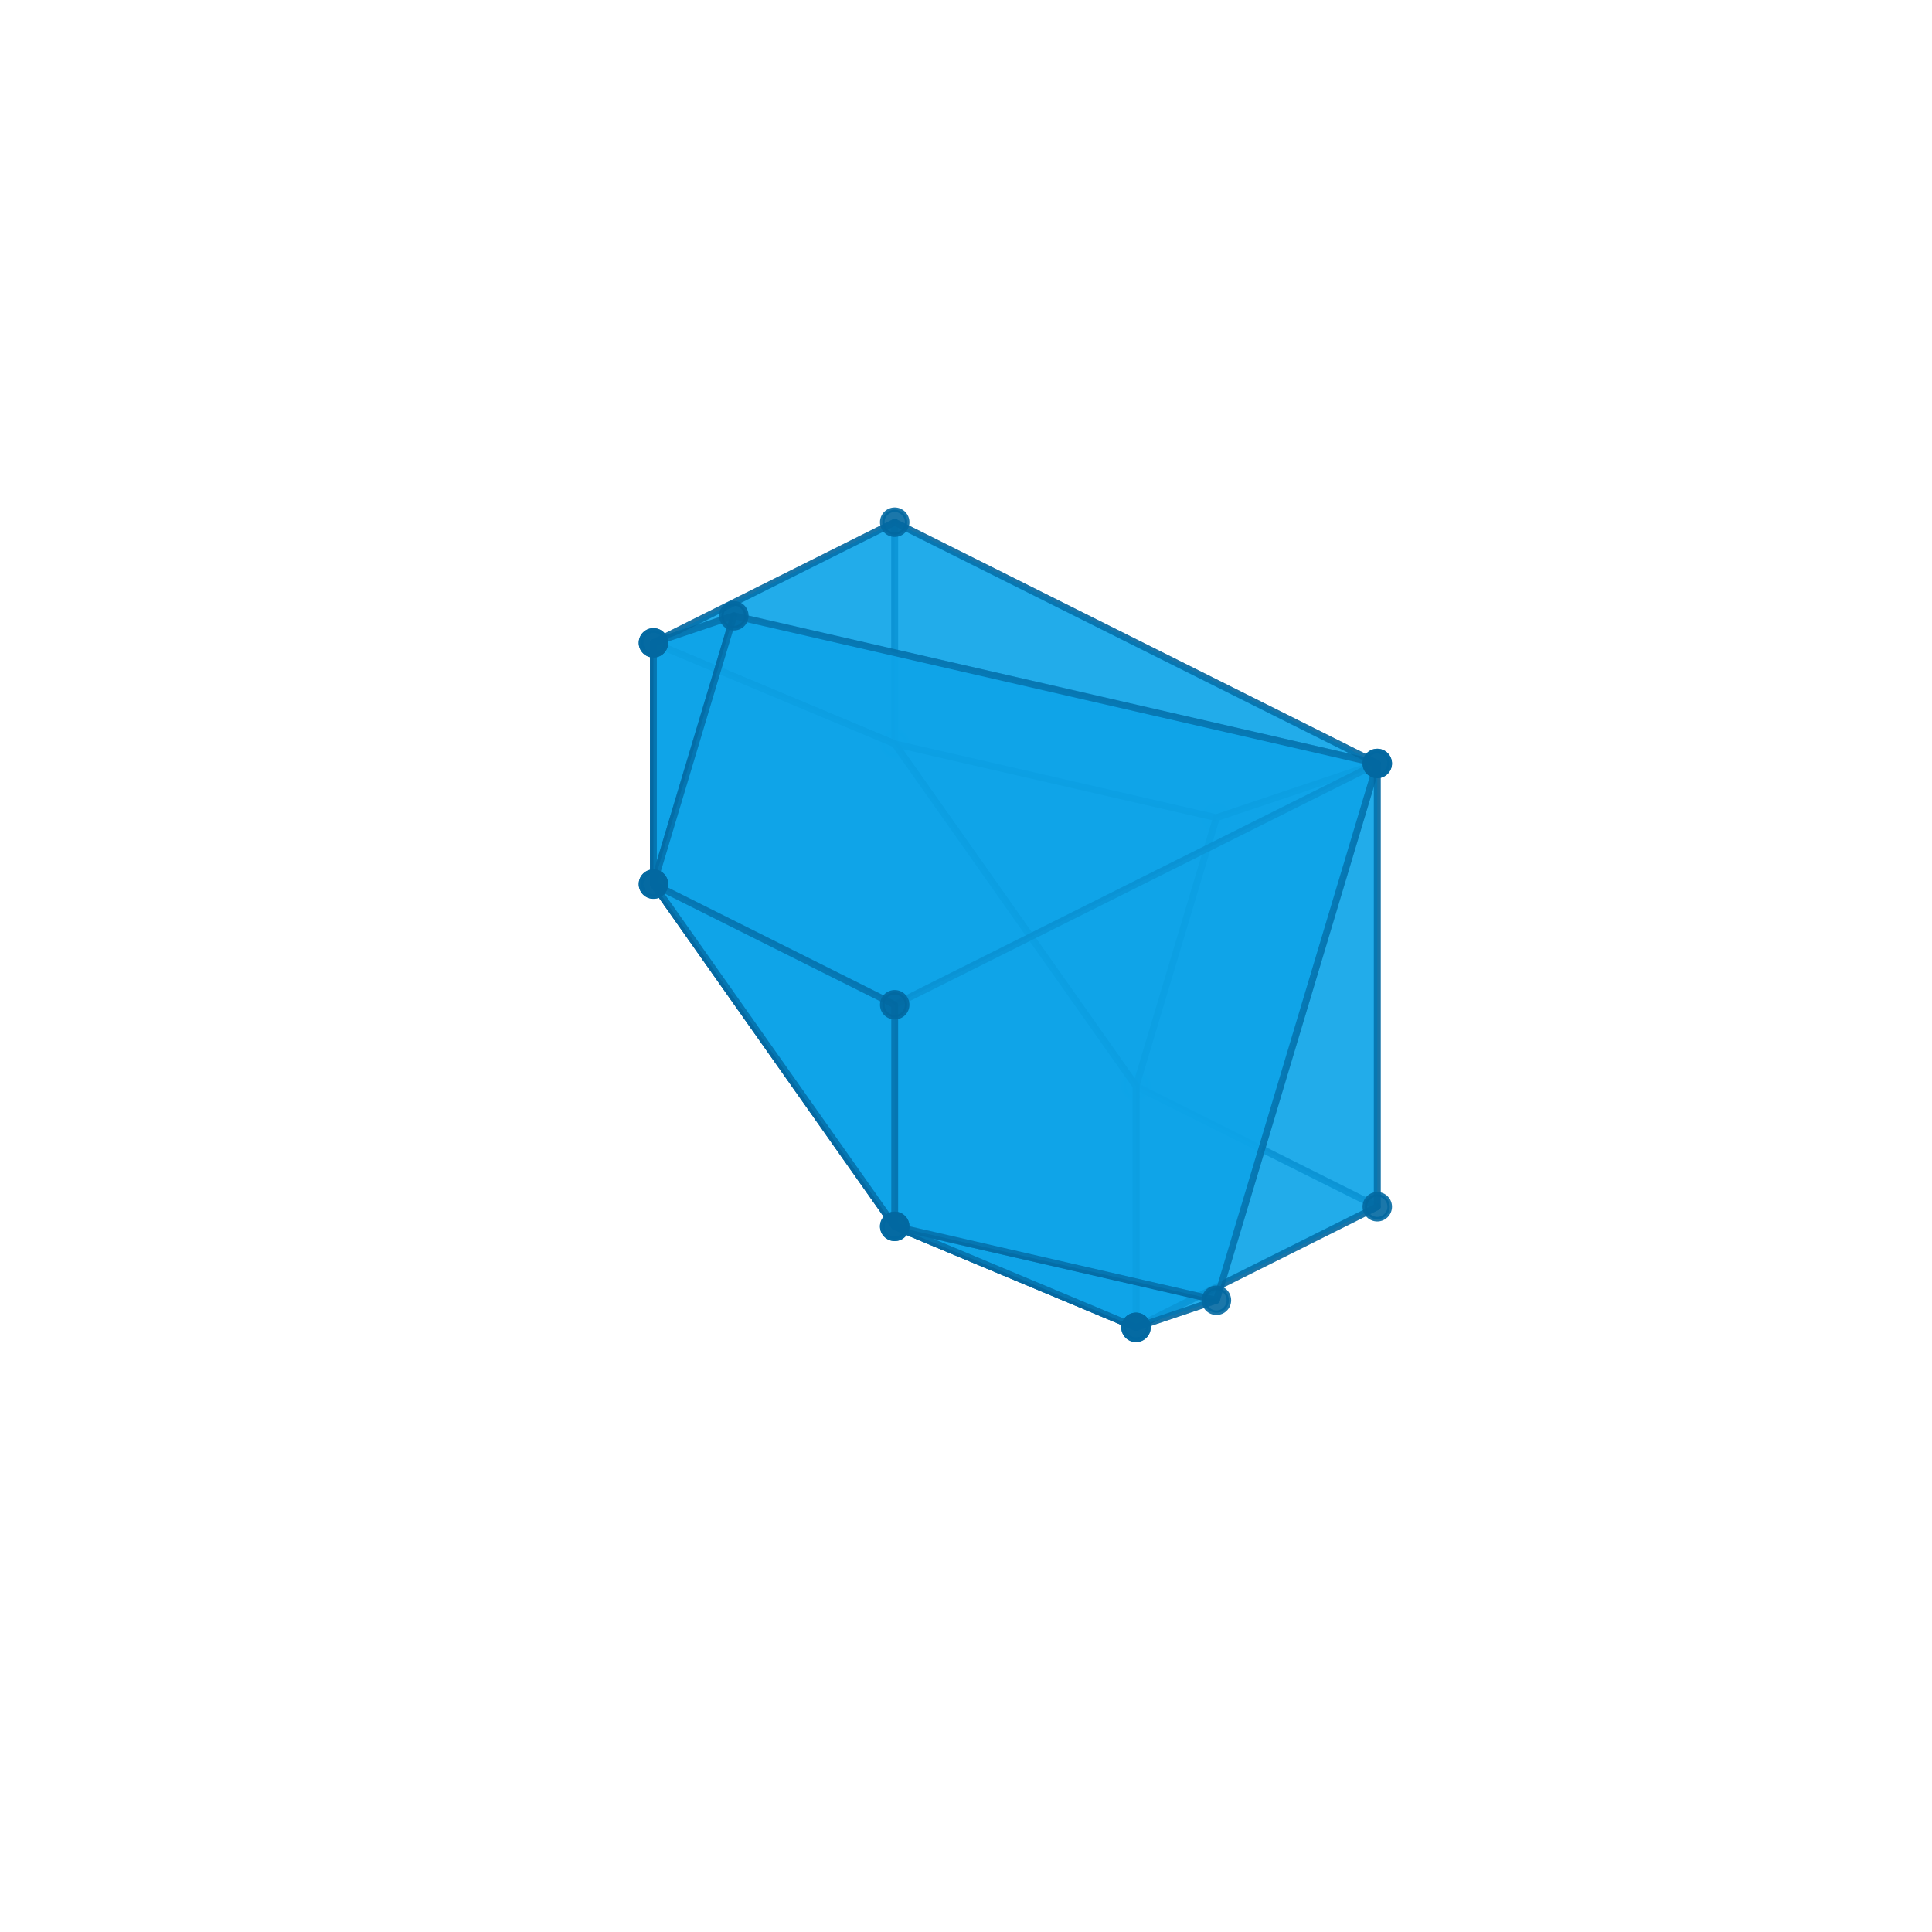
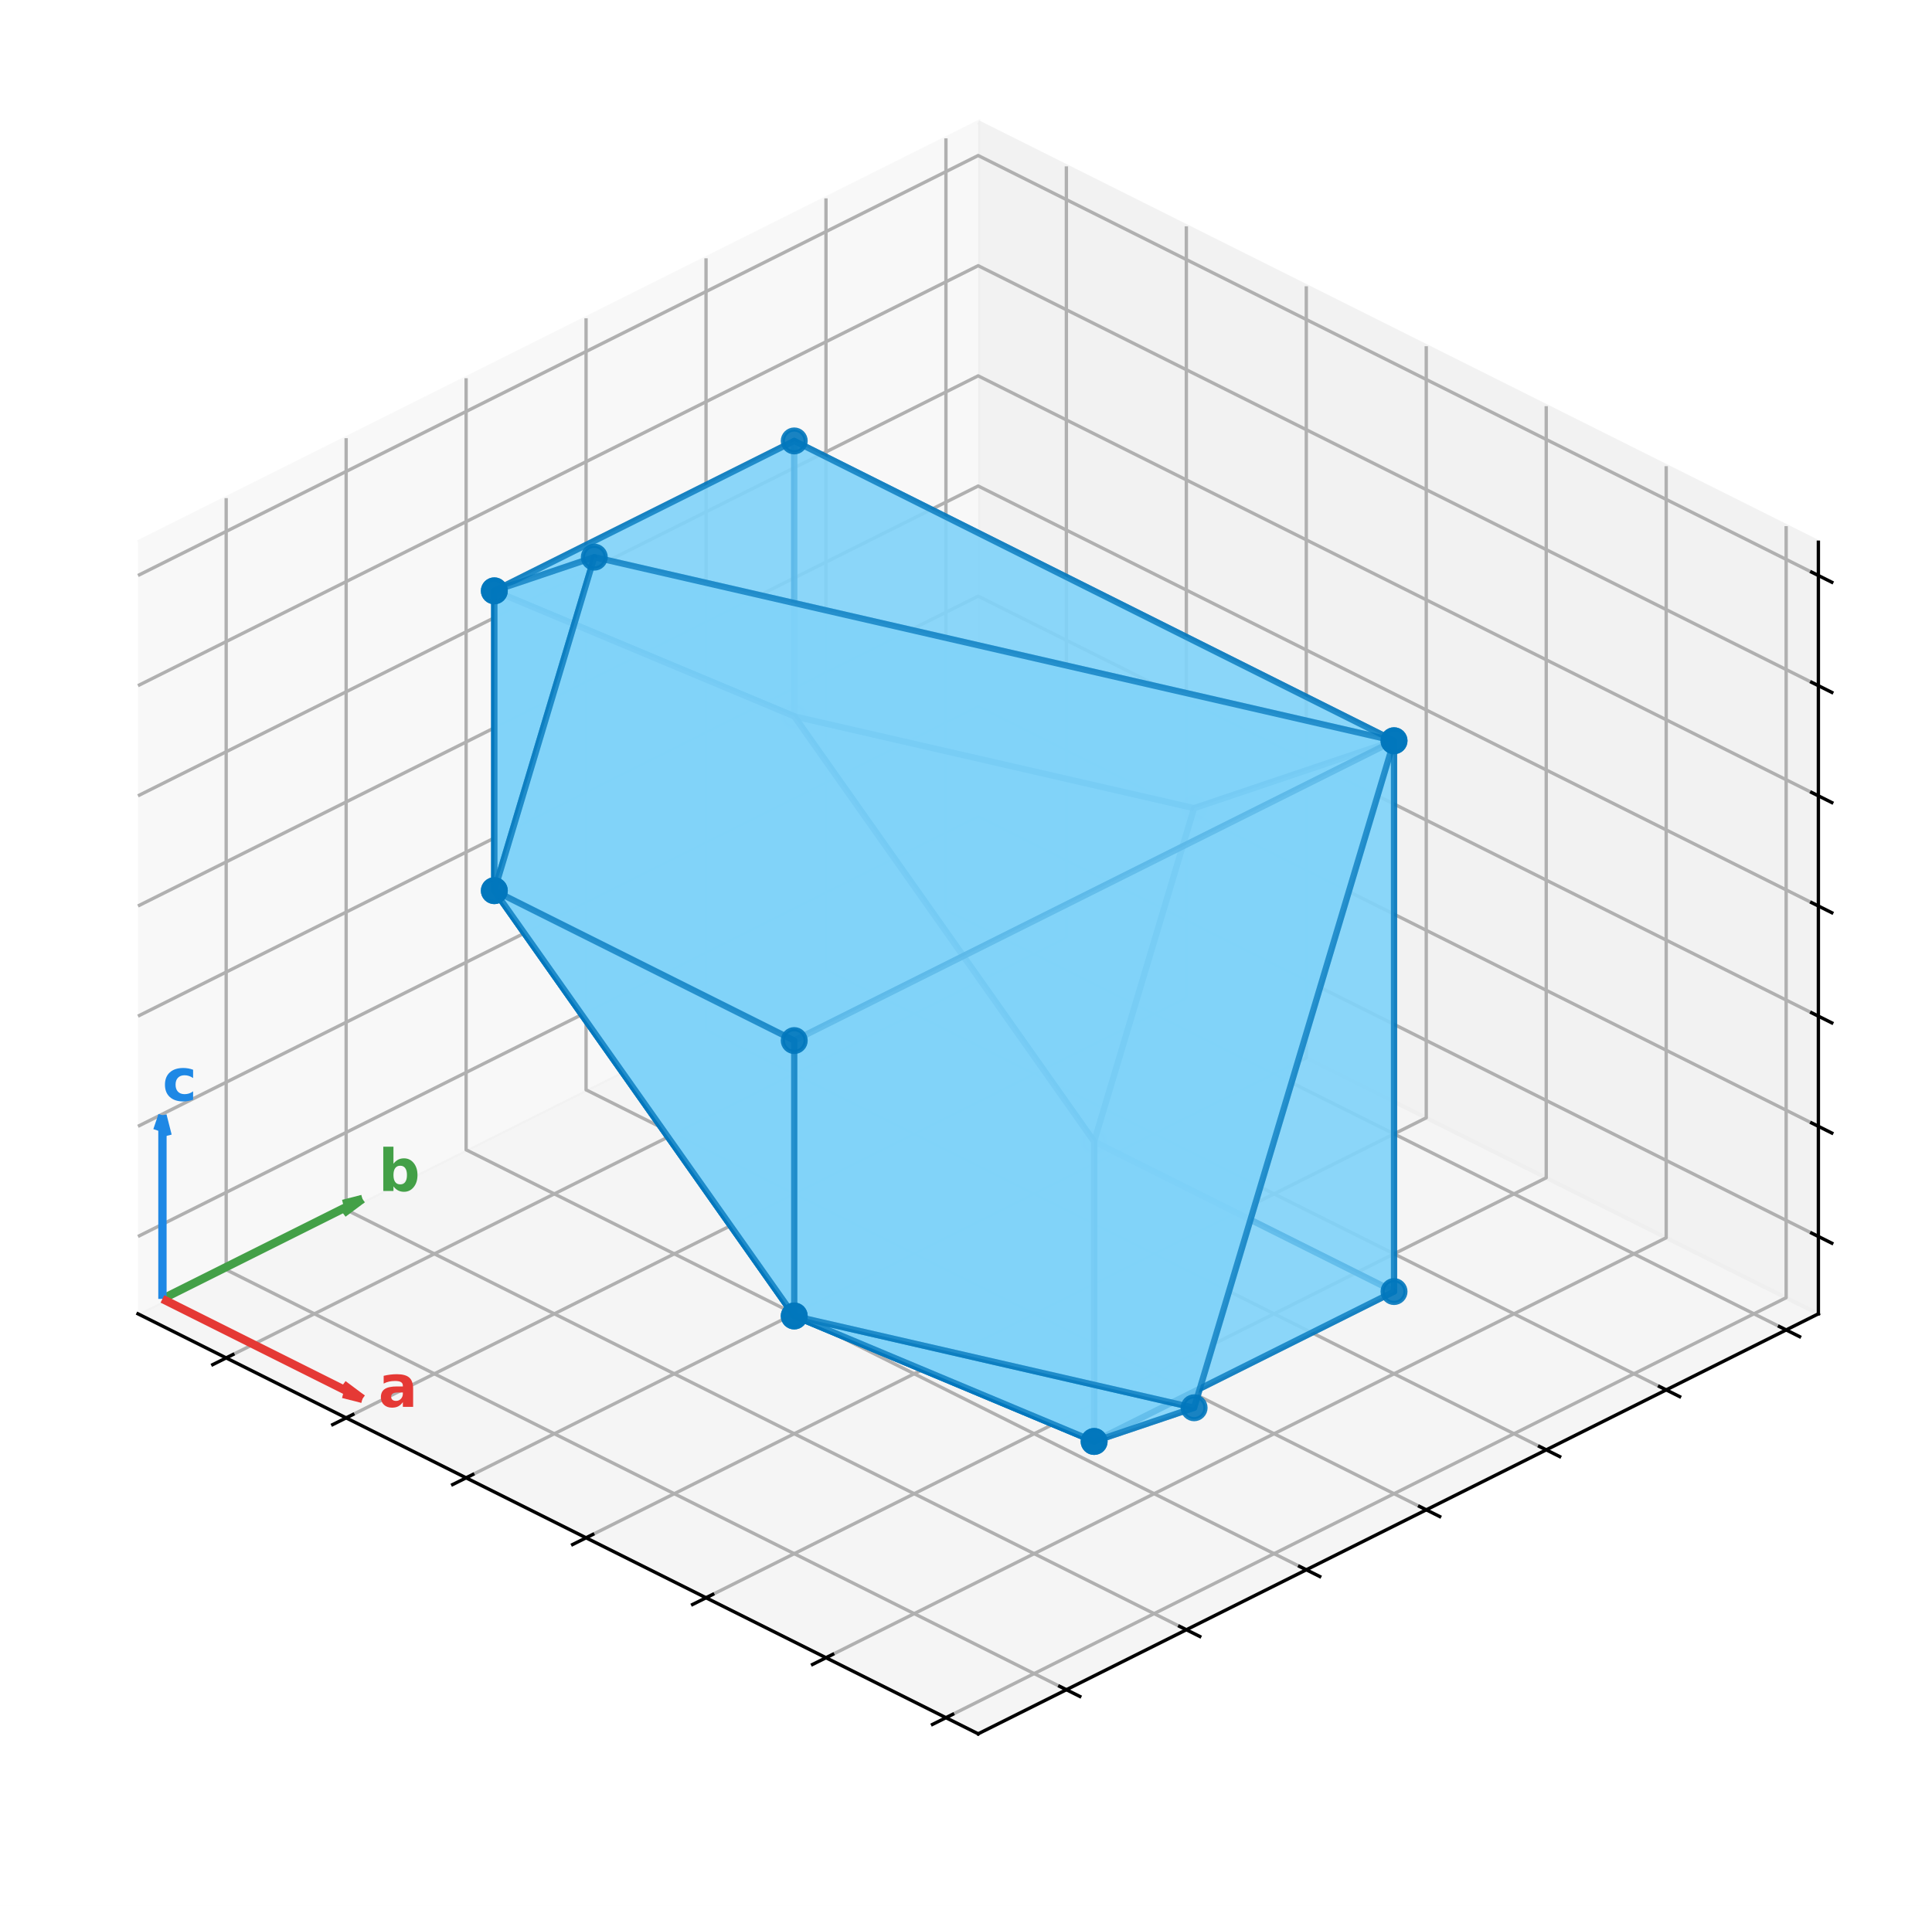
- <svg xmlns="http://www.w3.org/2000/svg" xmlns:xlink="http://www.w3.org/1999/xlink" width="424.8pt" height="424.8pt" viewBox="0 0 424.8 424.8" version="1.1">
+ <svg xmlns="http://www.w3.org/2000/svg" xmlns:xlink="http://www.w3.org/1999/xlink" width="464.059pt" height="457.92pt" viewBox="0 0 464.059 457.92" version="1.1">
  <defs>
    <style type="text/css">*{stroke-linejoin: round; stroke-linecap: butt}</style>
  </defs>
  <g id="figure_1">
    <g id="patch_1">
-       <path d="M 0 424.8  L 424.8 424.8  L 424.8 0  L 0 0  z " style="fill: #ffffff" />
+       <path d="M 0 457.92  L 464.059 457.92  L 464.059 0  L 0 0  z " style="fill: #ffffff" />
    </g>
    <g id="patch_2">
-       <path d="M 7.2 417.6  L 417.6 417.6  L 417.6 7.2  L 7.2 7.2  z " style="fill: #ffffff" />
+       <path d="M 7.2 450.72  L 450.72 450.72  L 450.72 7.2  L 7.2 7.2  z " style="fill: #ffffff" />
+     </g>
+     <g id="pane3d_1">
+       <g id="patch_3">
+         <path d="M 33.141 315.655  L 234.954 214.749  L 234.954 29.372  L 33.141 130.278  " style="fill: #f2f2f2; opacity: 0.5; stroke: #f2f2f2; stroke-linejoin: miter" />
+       </g>
+     </g>
+     <g id="pane3d_2">
+       <g id="patch_4">
+         <path d="M 234.954 214.749  L 436.766 315.655  L 436.766 130.278  L 234.954 29.372  " style="fill: #e6e6e6; opacity: 0.5; stroke: #e6e6e6; stroke-linejoin: miter" />
+       </g>
+     </g>
+     <g id="pane3d_3">
+       <g id="patch_5">
+         <path d="M 33.141 315.655  L 234.954 416.561  L 436.766 315.655  L 234.954 214.749  " style="fill: #ececec; opacity: 0.5; stroke: #ececec; stroke-linejoin: miter" />
+       </g>
+     </g>
+     <g id="grid3d_1">
+       <g id="Line3DCollection_1">
+         <path d="M 54.329 326.248  L 256.141 225.342  L 256.141 39.966  " style="fill: none; stroke: #b0b0b0; stroke-width: 0.8" />
+         <path d="M 83.143 340.655  L 284.955 239.749  L 284.955 54.373  " style="fill: none; stroke: #b0b0b0; stroke-width: 0.8" />
+         <path d="M 111.957 355.062  L 313.769 254.156  L 313.769 68.78  " style="fill: none; stroke: #b0b0b0; stroke-width: 0.8" />
+         <path d="M 140.771 369.469  L 342.583 268.563  L 342.583 83.187  " style="fill: none; stroke: #b0b0b0; stroke-width: 0.8" />
+         <path d="M 169.585 383.876  L 371.397 282.97  L 371.397 97.594  " style="fill: none; stroke: #b0b0b0; stroke-width: 0.8" />
+         <path d="M 198.398 398.283  L 400.21 297.377  L 400.21 112.001  " style="fill: none; stroke: #b0b0b0; stroke-width: 0.8" />
+         <path d="M 227.212 412.69  L 429.024 311.784  L 429.024 126.408  " style="fill: none; stroke: #b0b0b0; stroke-width: 0.8" />
+       </g>
+     </g>
+     <g id="grid3d_2">
+       <g id="Line3DCollection_2">
+         <path d="M 54.329 119.684  L 54.329 305.061  L 256.141 405.967  " style="fill: none; stroke: #b0b0b0; stroke-width: 0.8" />
+         <path d="M 83.143 105.278  L 83.143 290.654  L 284.955 391.56  " style="fill: none; stroke: #b0b0b0; stroke-width: 0.8" />
+         <path d="M 111.957 90.871  L 111.957 276.247  L 313.769 377.153  " style="fill: none; stroke: #b0b0b0; stroke-width: 0.8" />
+         <path d="M 140.771 76.464  L 140.771 261.84  L 342.583 362.746  " style="fill: none; stroke: #b0b0b0; stroke-width: 0.8" />
+         <path d="M 169.585 62.057  L 169.585 247.433  L 371.397 348.339  " style="fill: none; stroke: #b0b0b0; stroke-width: 0.8" />
+         <path d="M 198.398 47.65  L 198.398 233.026  L 400.21 333.932  " style="fill: none; stroke: #b0b0b0; stroke-width: 0.8" />
+         <path d="M 227.212 33.243  L 227.212 218.619  L 429.024 319.525  " style="fill: none; stroke: #b0b0b0; stroke-width: 0.8" />
+       </g>
+     </g>
+     <g id="grid3d_3">
+       <g id="Line3DCollection_3">
+         <path d="M 436.766 297.075  L 234.954 196.169  L 33.141 297.075  " style="fill: none; stroke: #b0b0b0; stroke-width: 0.8" />
+         <path d="M 436.766 270.607  L 234.954 169.701  L 33.141 270.607  " style="fill: none; stroke: #b0b0b0; stroke-width: 0.8" />
+         <path d="M 436.766 244.14  L 234.954 143.234  L 33.141 244.14  " style="fill: none; stroke: #b0b0b0; stroke-width: 0.8" />
+         <path d="M 436.766 217.673  L 234.954 116.767  L 33.141 217.673  " style="fill: none; stroke: #b0b0b0; stroke-width: 0.8" />
+         <path d="M 436.766 191.206  L 234.954 90.3  L 33.141 191.206  " style="fill: none; stroke: #b0b0b0; stroke-width: 0.8" />
+         <path d="M 436.766 164.739  L 234.954 63.833  L 33.141 164.739  " style="fill: none; stroke: #b0b0b0; stroke-width: 0.8" />
+         <path d="M 436.766 138.271  L 234.954 37.365  L 33.141 138.271  " style="fill: none; stroke: #b0b0b0; stroke-width: 0.8" />
+       </g>
+     </g>
+     <g id="axis3d_1">
+       <g id="line2d_1">
+         <path d="M 33.141 315.655  L 234.954 416.561  " style="fill: none; stroke: #000000; stroke-width: 0.8; stroke-linecap: square" />
+       </g>
+       <g id="xtick_1">
+         <g id="line2d_2">
+           <path d="M 55.944 325.441  L 51.1 327.863  " style="fill: none; stroke: #000000; stroke-width: 0.8; stroke-linecap: square" />
+         </g>
+       </g>
+       <g id="xtick_2">
+         <g id="line2d_3">
+           <path d="M 84.758 339.848  L 79.914 342.27  " style="fill: none; stroke: #000000; stroke-width: 0.8; stroke-linecap: square" />
+         </g>
+       </g>
+       <g id="xtick_3">
+         <g id="line2d_4">
+           <path d="M 113.571 354.255  L 108.728 356.677  " style="fill: none; stroke: #000000; stroke-width: 0.8; stroke-linecap: square" />
+         </g>
+       </g>
+       <g id="xtick_4">
+         <g id="line2d_5">
+           <path d="M 142.385 368.662  L 137.542 371.084  " style="fill: none; stroke: #000000; stroke-width: 0.8; stroke-linecap: square" />
+         </g>
+       </g>
+       <g id="xtick_5">
+         <g id="line2d_6">
+           <path d="M 171.199 383.069  L 166.356 385.491  " style="fill: none; stroke: #000000; stroke-width: 0.8; stroke-linecap: square" />
+         </g>
+       </g>
+       <g id="xtick_6">
+         <g id="line2d_7">
+           <path d="M 200.013 397.476  L 195.169 399.898  " style="fill: none; stroke: #000000; stroke-width: 0.8; stroke-linecap: square" />
+         </g>
+       </g>
+       <g id="xtick_7">
+         <g id="line2d_8">
+           <path d="M 228.827 411.883  L 223.983 414.304  " style="fill: none; stroke: #000000; stroke-width: 0.8; stroke-linecap: square" />
+         </g>
+       </g>
+     </g>
+     <g id="axis3d_2">
+       <g id="line2d_9">
+         <path d="M 436.766 315.655  L 234.954 416.561  " style="fill: none; stroke: #000000; stroke-width: 0.8; stroke-linecap: square" />
+       </g>
+       <g id="xtick_8">
+         <g id="line2d_10">
+           <path d="M 254.527 405.16  L 259.37 407.581  " style="fill: none; stroke: #000000; stroke-width: 0.8; stroke-linecap: square" />
+         </g>
+       </g>
+       <g id="xtick_9">
+         <g id="line2d_11">
+           <path d="M 283.341 390.753  L 288.184 393.174  " style="fill: none; stroke: #000000; stroke-width: 0.8; stroke-linecap: square" />
+         </g>
+       </g>
+       <g id="xtick_10">
+         <g id="line2d_12">
+           <path d="M 312.154 376.346  L 316.998 378.767  " style="fill: none; stroke: #000000; stroke-width: 0.8; stroke-linecap: square" />
+         </g>
+       </g>
+       <g id="xtick_11">
+         <g id="line2d_13">
+           <path d="M 340.968 361.939  L 345.812 364.361  " style="fill: none; stroke: #000000; stroke-width: 0.8; stroke-linecap: square" />
+         </g>
+       </g>
+       <g id="xtick_12">
+         <g id="line2d_14">
+           <path d="M 369.782 347.532  L 374.626 349.954  " style="fill: none; stroke: #000000; stroke-width: 0.8; stroke-linecap: square" />
+         </g>
+       </g>
+       <g id="xtick_13">
+         <g id="line2d_15">
+           <path d="M 398.596 333.125  L 403.439 335.547  " style="fill: none; stroke: #000000; stroke-width: 0.8; stroke-linecap: square" />
+         </g>
+       </g>
+       <g id="xtick_14">
+         <g id="line2d_16">
+           <path d="M 427.41 318.718  L 432.253 321.14  " style="fill: none; stroke: #000000; stroke-width: 0.8; stroke-linecap: square" />
+         </g>
+       </g>
+     </g>
+     <g id="axis3d_3">
+       <g id="line2d_17">
+         <path d="M 436.766 315.655  L 436.766 130.278  " style="fill: none; stroke: #000000; stroke-width: 0.8; stroke-linecap: square" />
+       </g>
+       <g id="xtick_15">
+         <g id="line2d_18">
+           <path d="M 435.151 296.267  L 439.995 298.689  " style="fill: none; stroke: #000000; stroke-width: 0.8; stroke-linecap: square" />
+         </g>
+       </g>
+       <g id="xtick_16">
+         <g id="line2d_19">
+           <path d="M 435.151 269.8  L 439.995 272.222  " style="fill: none; stroke: #000000; stroke-width: 0.8; stroke-linecap: square" />
+         </g>
+       </g>
+       <g id="xtick_17">
+         <g id="line2d_20">
+           <path d="M 435.151 243.333  L 439.995 245.755  " style="fill: none; stroke: #000000; stroke-width: 0.8; stroke-linecap: square" />
+         </g>
+       </g>
+       <g id="xtick_18">
+         <g id="line2d_21">
+           <path d="M 435.151 216.866  L 439.995 219.288  " style="fill: none; stroke: #000000; stroke-width: 0.8; stroke-linecap: square" />
+         </g>
+       </g>
+       <g id="xtick_19">
+         <g id="line2d_22">
+           <path d="M 435.151 190.399  L 439.995 192.82  " style="fill: none; stroke: #000000; stroke-width: 0.8; stroke-linecap: square" />
+         </g>
+       </g>
+       <g id="xtick_20">
+         <g id="line2d_23">
+           <path d="M 435.151 163.931  L 439.995 166.353  " style="fill: none; stroke: #000000; stroke-width: 0.8; stroke-linecap: square" />
+         </g>
+       </g>
+       <g id="xtick_21">
+         <g id="line2d_24">
+           <path d="M 435.151 137.464  L 439.995 139.886  " style="fill: none; stroke: #000000; stroke-width: 0.8; stroke-linecap: square" />
+         </g>
+       </g>
    </g>
    <g id="axes_1">
      <g id="Path3DCollection_1">
        <defs>
-           <path id="C0_0_dc375f8de3" d="M 0 2.739  C 0.726 2.739 1.423 2.45 1.936 1.936  C 2.45 1.423 2.739 0.726 2.739 -0  C 2.739 -0.726 2.45 -1.423 1.936 -1.936  C 1.423 -2.45 0.726 -2.739 0 -2.739  C -0.726 -2.739 -1.423 -2.45 -1.936 -1.936  C -2.45 -1.423 -2.739 -0.726 -2.739 0  C -2.739 0.726 -2.45 1.423 -1.936 1.936  C -1.423 2.45 -0.726 2.739 0 2.739  z " />
+           <path id="C0_0_f16628c242" d="M 0 2.739  C 0.726 2.739 1.423 2.45 1.936 1.936  C 2.45 1.423 2.739 0.726 2.739 -0  C 2.739 -0.726 2.45 -1.423 1.936 -1.936  C 1.423 -2.45 0.726 -2.739 0 -2.739  C -0.726 -2.739 -1.423 -2.45 -1.936 -1.936  C -2.45 -1.423 -2.739 -0.726 -2.739 0  C -2.739 0.726 -2.45 1.423 -1.936 1.936  C -1.423 2.45 -0.726 2.739 0 2.739  z " />
        </defs>
-         <g clip-path="url(#pc2f98d1016)">
-           <use xlink:href="#C0_0_dc375f8de3" x="267.461" y="179.792" style="fill: #0369a1; fill-opacity: 0.3; stroke: #0369a1; stroke-opacity: 0.3" />
-         </g>
-         <g clip-path="url(#pc2f98d1016)">
-           <use xlink:href="#C0_0_dc375f8de3" x="196.725" y="163.549" style="fill: #0369a1; fill-opacity: 0.3; stroke: #0369a1; stroke-opacity: 0.3" />
-         </g>
-         <g clip-path="url(#pc2f98d1016)">
-           <use xlink:href="#C0_0_dc375f8de3" x="196.725" y="163.549" style="fill: #0369a1; fill-opacity: 0.3; stroke: #0369a1; stroke-opacity: 0.3" />
-         </g>
-         <g clip-path="url(#pc2f98d1016)">
-           <use xlink:href="#C0_0_dc375f8de3" x="249.777" y="238.805" style="fill: #0369a1; fill-opacity: 0.3; stroke: #0369a1; stroke-opacity: 0.3" />
-         </g>
-         <g clip-path="url(#pc2f98d1016)">
-           <use xlink:href="#C0_0_dc375f8de3" x="249.777" y="238.805" style="fill: #0369a1; fill-opacity: 0.3; stroke: #0369a1; stroke-opacity: 0.3" />
-         </g>
+         <g clip-path="url(#p77d7b727f2)">
+           <use xlink:href="#C0_0_f16628c242" x="286.818" y="194.162" style="fill: #0277bd; fill-opacity: 0.3; stroke: #0277bd; stroke-opacity: 0.3" />
+         </g>
+         <g clip-path="url(#p77d7b727f2)">
+           <use xlink:href="#C0_0_f16628c242" x="190.772" y="172.106" style="fill: #0277bd; fill-opacity: 0.3; stroke: #0277bd; stroke-opacity: 0.3" />
+         </g>
+         <g clip-path="url(#p77d7b727f2)">
+           <use xlink:href="#C0_0_f16628c242" x="190.772" y="172.106" style="fill: #0277bd; fill-opacity: 0.3; stroke: #0277bd; stroke-opacity: 0.3" />
+         </g>
+         <g clip-path="url(#p77d7b727f2)">
+           <use xlink:href="#C0_0_f16628c242" x="262.807" y="274.291" style="fill: #0277bd; fill-opacity: 0.3; stroke: #0277bd; stroke-opacity: 0.3" />
+         </g>
+         <g clip-path="url(#p77d7b727f2)">
+           <use xlink:href="#C0_0_f16628c242" x="262.807" y="274.291" style="fill: #0277bd; fill-opacity: 0.3; stroke: #0277bd; stroke-opacity: 0.3" />
+         </g>
+       </g>
+       <g id="text_1">
+         <g style="fill: #e53935" transform="translate(90.88434 338.0052) scale(0.14 -0.14)">
+           <defs>
+             <path id="DejaVuSans-Bold-61" d="M 2106 1575  Q 1756 1575 1579 1456  Q 1403 1338 1403 1106  Q 1403 894 1545 773  Q 1688 653 1941 653  Q 2256 653 2472 879  Q 2688 1106 2688 1447  L 2688 1575  L 2106 1575  z M 3816 1997  L 3816 0  L 2688 0  L 2688 519  Q 2463 200 2181 54  Q 1900 -91 1497 -91  Q 953 -91 614 226  Q 275 544 275 1050  Q 275 1666 698 1953  Q 1122 2241 2028 2241  L 2688 2241  L 2688 2328  Q 2688 2594 2478 2717  Q 2269 2841 1825 2841  Q 1466 2841 1156 2769  Q 847 2697 581 2553  L 581 3406  Q 941 3494 1303 3539  Q 1666 3584 2028 3584  Q 2975 3584 3395 3211  Q 3816 2838 3816 1997  z " transform="scale(0.015625)" />
+           </defs>
+           <use xlink:href="#DejaVuSans-Bold-61" />
+         </g>
+       </g>
+       <g id="text_2">
+         <g style="fill: #43a047" transform="translate(90.88434 286.1403) scale(0.14 -0.14)">
+           <defs>
+             <path id="DejaVuSans-Bold-62" d="M 2400 722  Q 2759 722 2948 984  Q 3138 1247 3138 1747  Q 3138 2247 2948 2509  Q 2759 2772 2400 2772  Q 2041 2772 1848 2508  Q 1656 2244 1656 1747  Q 1656 1250 1848 986  Q 2041 722 2400 722  z M 1656 2988  Q 1888 3294 2169 3439  Q 2450 3584 2816 3584  Q 3463 3584 3878 3070  Q 4294 2556 4294 1747  Q 4294 938 3878 423  Q 3463 -91 2816 -91  Q 2450 -91 2169 54  Q 1888 200 1656 506  L 1656 0  L 538 0  L 538 4863  L 1656 4863  L 1656 2988  z " transform="scale(0.015625)" />
+           </defs>
+           <use xlink:href="#DejaVuSans-Bold-62" />
+         </g>
+       </g>
+       <g id="text_3">
+         <g style="fill: #1e88e5" transform="translate(39.01944 264.4318) scale(0.14 -0.14)">
+           <defs>
+             <path id="DejaVuSans-Bold-63" d="M 3366 3391  L 3366 2478  Q 3138 2634 2908 2709  Q 2678 2784 2431 2784  Q 1963 2784 1702 2511  Q 1441 2238 1441 1747  Q 1441 1256 1702 982  Q 1963 709 2431 709  Q 2694 709 2930 787  Q 3166 866 3366 1019  L 3366 103  Q 3103 6 2833 -42  Q 2563 -91 2291 -91  Q 1344 -91 809 395  Q 275 881 275 1747  Q 275 2613 809 3098  Q 1344 3584 2291 3584  Q 2566 3584 2833 3536  Q 3100 3488 3366 3391  z " transform="scale(0.015625)" />
+           </defs>
+           <use xlink:href="#DejaVuSans-Bold-63" />
+         </g>
+       </g>
+       <g id="Line3DCollection_4">
+         <path d="M 87.042 288.061  L 39.019 312.073  " clip-path="url(#p77d7b727f2)" style="fill: none; stroke: #43a047; stroke-width: 2" />
+         <path d="M 87.042 288.061  L 82.404 291.522  " clip-path="url(#p77d7b727f2)" style="fill: none; stroke: #43a047; stroke-width: 2" />
+         <path d="M 87.042 288.061  L 82.404 289.239  " clip-path="url(#p77d7b727f2)" style="fill: none; stroke: #43a047; stroke-width: 2" />
+       </g>
+       <g id="Line3DCollection_5">
+         <path d="M 39.019 267.961  L 39.019 312.073  " clip-path="url(#p77d7b727f2)" style="fill: none; stroke: #1e88e5; stroke-width: 2" />
+         <path d="M 39.019 267.961  L 37.777 271.6  " clip-path="url(#p77d7b727f2)" style="fill: none; stroke: #1e88e5; stroke-width: 2" />
+         <path d="M 39.019 267.961  L 40.262 272.843  " clip-path="url(#p77d7b727f2)" style="fill: none; stroke: #1e88e5; stroke-width: 2" />
+       </g>
+       <g id="Line3DCollection_6">
+         <path d="M 87.042 336.084  L 39.019 312.073  " clip-path="url(#p77d7b727f2)" style="fill: none; stroke: #e53935; stroke-width: 2" />
+         <path d="M 87.042 336.084  L 82.404 334.907  " clip-path="url(#p77d7b727f2)" style="fill: none; stroke: #e53935; stroke-width: 2" />
+         <path d="M 87.042 336.084  L 82.404 332.623  " clip-path="url(#p77d7b727f2)" style="fill: none; stroke: #e53935; stroke-width: 2" />
      </g>
      <g id="Poly3DCollection_1">
-         <path d="M 249.777 238.805  L 196.725 163.549  L 267.461 179.792  z " clip-path="url(#pc2f98d1016)" style="fill: #0ea5e9; fill-opacity: 0.7; stroke: #0369a1; stroke-opacity: 0.7; stroke-width: 1.5" />
-         <path d="M 196.725 114.818  L 196.725 163.549  L 143.674 141.343  z " clip-path="url(#pc2f98d1016)" style="fill: #0ea5e9; fill-opacity: 0.7; stroke: #0369a1; stroke-opacity: 0.7; stroke-width: 1.5" />
-         <path d="M 196.725 163.549  L 196.725 114.818  L 302.829 167.869  L 302.829 265.331  L 249.777 238.805  z " clip-path="url(#pc2f98d1016)" style="fill: #0ea5e9; fill-opacity: 0.7; stroke: #0369a1; stroke-opacity: 0.7; stroke-width: 1.5" />
-         <path d="M 302.829 265.331  L 249.777 291.857  L 249.777 238.805  z " clip-path="url(#pc2f98d1016)" style="fill: #0ea5e9; fill-opacity: 0.7; stroke: #0369a1; stroke-opacity: 0.7; stroke-width: 1.5" />
-         <path d="M 143.674 141.343  L 161.358 135.382  L 302.829 167.869  L 267.461 179.792  L 196.725 163.549  z " clip-path="url(#pc2f98d1016)" style="fill: #0ea5e9; fill-opacity: 0.7; stroke: #0369a1; stroke-opacity: 0.7; stroke-width: 1.5" />
-         <path d="M 249.777 238.805  L 267.461 179.792  L 302.829 167.869  L 267.461 285.896  L 249.777 291.857  z " clip-path="url(#pc2f98d1016)" style="fill: #0ea5e9; fill-opacity: 0.7; stroke: #0369a1; stroke-opacity: 0.7; stroke-width: 1.5" />
-         <path d="M 143.674 141.343  L 196.725 163.549  L 249.777 238.805  L 249.777 291.857  L 196.725 269.652  L 143.674 194.395  z " clip-path="url(#pc2f98d1016)" style="fill: #0ea5e9; fill-opacity: 0.7; stroke: #0369a1; stroke-opacity: 0.7; stroke-width: 1.5" />
-         <path d="M 249.777 291.857  L 196.725 269.652  L 143.674 194.395  L 143.674 141.343  L 196.725 163.549  L 249.777 238.805  z " clip-path="url(#pc2f98d1016)" style="fill: #0ea5e9; fill-opacity: 0.7; stroke: #0369a1; stroke-opacity: 0.7; stroke-width: 1.5" />
-         <path d="M 143.674 194.395  L 196.725 220.921  L 302.829 167.869  L 196.725 114.818  L 143.674 141.343  z " clip-path="url(#pc2f98d1016)" style="fill: #0ea5e9; fill-opacity: 0.7; stroke: #0369a1; stroke-opacity: 0.7; stroke-width: 1.5" />
-         <path d="M 161.358 135.382  L 143.674 141.343  L 143.674 194.395  z " clip-path="url(#pc2f98d1016)" style="fill: #0ea5e9; fill-opacity: 0.7; stroke: #0369a1; stroke-opacity: 0.7; stroke-width: 1.5" />
-         <path d="M 249.777 291.857  L 302.829 265.331  L 302.829 167.869  L 196.725 220.921  L 196.725 269.652  z " clip-path="url(#pc2f98d1016)" style="fill: #0ea5e9; fill-opacity: 0.7; stroke: #0369a1; stroke-opacity: 0.7; stroke-width: 1.5" />
-         <path d="M 267.461 285.896  L 196.725 269.652  L 249.777 291.857  z " clip-path="url(#pc2f98d1016)" style="fill: #0ea5e9; fill-opacity: 0.7; stroke: #0369a1; stroke-opacity: 0.7; stroke-width: 1.5" />
-         <path d="M 196.725 269.652  L 267.461 285.896  L 302.829 167.869  L 161.358 135.382  L 143.674 194.395  z " clip-path="url(#pc2f98d1016)" style="fill: #0ea5e9; fill-opacity: 0.7; stroke: #0369a1; stroke-opacity: 0.7; stroke-width: 1.5" />
-         <path d="M 143.674 194.395  L 196.725 269.652  L 196.725 220.921  z " clip-path="url(#pc2f98d1016)" style="fill: #0ea5e9; fill-opacity: 0.7; stroke: #0369a1; stroke-opacity: 0.7; stroke-width: 1.5" />
+         <path d="M 262.807 274.291  L 190.772 172.106  L 286.818 194.162  z " clip-path="url(#p77d7b727f2)" style="fill: #81d4fa; fill-opacity: 0.7; stroke: #0277bd; stroke-opacity: 0.7; stroke-width: 1.5" />
+         <path d="M 190.772 105.938  L 190.772 172.106  L 118.738 141.955  z " clip-path="url(#p77d7b727f2)" style="fill: #81d4fa; fill-opacity: 0.7; stroke: #0277bd; stroke-opacity: 0.7; stroke-width: 1.5" />
+         <path d="M 190.772 172.106  L 190.772 105.938  L 334.841 177.972  L 334.841 310.308  L 262.807 274.291  z " clip-path="url(#p77d7b727f2)" style="fill: #81d4fa; fill-opacity: 0.7; stroke: #0277bd; stroke-opacity: 0.7; stroke-width: 1.5" />
+         <path d="M 334.841 310.308  L 262.807 346.326  L 262.807 274.291  z " clip-path="url(#p77d7b727f2)" style="fill: #81d4fa; fill-opacity: 0.7; stroke: #0277bd; stroke-opacity: 0.7; stroke-width: 1.5" />
+         <path d="M 118.738 141.955  L 142.749 133.86  L 334.841 177.972  L 286.818 194.162  L 190.772 172.106  z " clip-path="url(#p77d7b727f2)" style="fill: #81d4fa; fill-opacity: 0.7; stroke: #0277bd; stroke-opacity: 0.7; stroke-width: 1.5" />
+         <path d="M 262.807 274.291  L 286.818 194.162  L 334.841 177.972  L 286.818 338.231  L 262.807 346.326  z " clip-path="url(#p77d7b727f2)" style="fill: #81d4fa; fill-opacity: 0.7; stroke: #0277bd; stroke-opacity: 0.7; stroke-width: 1.5" />
+         <path d="M 118.738 141.955  L 190.772 172.106  L 262.807 274.291  L 262.807 346.326  L 190.772 316.175  L 118.738 213.99  z " clip-path="url(#p77d7b727f2)" style="fill: #81d4fa; fill-opacity: 0.7; stroke: #0277bd; stroke-opacity: 0.7; stroke-width: 1.5" />
+         <path d="M 262.807 346.326  L 190.772 316.175  L 118.738 213.99  L 118.738 141.955  L 190.772 172.106  L 262.807 274.291  z " clip-path="url(#p77d7b727f2)" style="fill: #81d4fa; fill-opacity: 0.7; stroke: #0277bd; stroke-opacity: 0.7; stroke-width: 1.5" />
+         <path d="M 118.738 213.99  L 190.772 250.007  L 334.841 177.972  L 190.772 105.938  L 118.738 141.955  z " clip-path="url(#p77d7b727f2)" style="fill: #81d4fa; fill-opacity: 0.7; stroke: #0277bd; stroke-opacity: 0.7; stroke-width: 1.5" />
+         <path d="M 142.749 133.86  L 118.738 141.955  L 118.738 213.99  z " clip-path="url(#p77d7b727f2)" style="fill: #81d4fa; fill-opacity: 0.7; stroke: #0277bd; stroke-opacity: 0.7; stroke-width: 1.5" />
+         <path d="M 262.807 346.326  L 334.841 310.308  L 334.841 177.972  L 190.772 250.007  L 190.772 316.175  z " clip-path="url(#p77d7b727f2)" style="fill: #81d4fa; fill-opacity: 0.7; stroke: #0277bd; stroke-opacity: 0.7; stroke-width: 1.5" />
+         <path d="M 286.818 338.231  L 190.772 316.175  L 262.807 346.326  z " clip-path="url(#p77d7b727f2)" style="fill: #81d4fa; fill-opacity: 0.7; stroke: #0277bd; stroke-opacity: 0.7; stroke-width: 1.5" />
+         <path d="M 190.772 316.175  L 286.818 338.231  L 334.841 177.972  L 142.749 133.86  L 118.738 213.99  z " clip-path="url(#p77d7b727f2)" style="fill: #81d4fa; fill-opacity: 0.7; stroke: #0277bd; stroke-opacity: 0.7; stroke-width: 1.5" />
+         <path d="M 118.738 213.99  L 190.772 316.175  L 190.772 250.007  z " clip-path="url(#p77d7b727f2)" style="fill: #81d4fa; fill-opacity: 0.7; stroke: #0277bd; stroke-opacity: 0.7; stroke-width: 1.5" />
      </g>
      <g id="Path3DCollection_2">
        <defs>
-           <path id="C1_0_4056b479cf" d="M 0 2.739  C 0.726 2.739 1.423 2.45 1.936 1.936  C 2.45 1.423 2.739 0.726 2.739 -0  C 2.739 -0.726 2.45 -1.423 1.936 -1.936  C 1.423 -2.45 0.726 -2.739 0 -2.739  C -0.726 -2.739 -1.423 -2.45 -1.936 -1.936  C -2.45 -1.423 -2.739 -0.726 -2.739 0  C -2.739 0.726 -2.45 1.423 -1.936 1.936  C -1.423 2.45 -0.726 2.739 0 2.739  z " />
+           <path id="C1_0_f385706bcb" d="M 0 2.739  C 0.726 2.739 1.423 2.45 1.936 1.936  C 2.45 1.423 2.739 0.726 2.739 -0  C 2.739 -0.726 2.45 -1.423 1.936 -1.936  C 1.423 -2.45 0.726 -2.739 0 -2.739  C -0.726 -2.739 -1.423 -2.45 -1.936 -1.936  C -2.45 -1.423 -2.739 -0.726 -2.739 0  C -2.739 0.726 -2.45 1.423 -1.936 1.936  C -1.423 2.45 -0.726 2.739 0 2.739  z " />
        </defs>
-         <g clip-path="url(#pc2f98d1016)">
-           <use xlink:href="#C1_0_4056b479cf" x="196.725" y="114.818" style="fill: #0369a1; fill-opacity: 0.9; stroke: #0369a1; stroke-opacity: 0.9" />
-         </g>
-         <g clip-path="url(#pc2f98d1016)">
-           <use xlink:href="#C1_0_4056b479cf" x="302.829" y="265.331" style="fill: #0369a1; fill-opacity: 0.9; stroke: #0369a1; stroke-opacity: 0.9" />
-         </g>
-         <g clip-path="url(#pc2f98d1016)">
-           <use xlink:href="#C1_0_4056b479cf" x="143.674" y="141.343" style="fill: #0369a1; fill-opacity: 0.9; stroke: #0369a1; stroke-opacity: 0.9" />
-         </g>
-         <g clip-path="url(#pc2f98d1016)">
-           <use xlink:href="#C1_0_4056b479cf" x="143.674" y="141.343" style="fill: #0369a1; fill-opacity: 0.9; stroke: #0369a1; stroke-opacity: 0.9" />
-         </g>
-         <g clip-path="url(#pc2f98d1016)">
-           <use xlink:href="#C1_0_4056b479cf" x="249.777" y="291.857" style="fill: #0369a1; fill-opacity: 0.9; stroke: #0369a1; stroke-opacity: 0.9" />
-         </g>
-         <g clip-path="url(#pc2f98d1016)">
-           <use xlink:href="#C1_0_4056b479cf" x="249.777" y="291.857" style="fill: #0369a1; fill-opacity: 0.9; stroke: #0369a1; stroke-opacity: 0.9" />
-         </g>
-         <g clip-path="url(#pc2f98d1016)">
-           <use xlink:href="#C1_0_4056b479cf" x="302.829" y="167.869" style="fill: #0369a1; fill-opacity: 0.9; stroke: #0369a1; stroke-opacity: 0.9" />
-         </g>
-         <g clip-path="url(#pc2f98d1016)">
-           <use xlink:href="#C1_0_4056b479cf" x="302.829" y="167.869" style="fill: #0369a1; fill-opacity: 0.9; stroke: #0369a1; stroke-opacity: 0.9" />
-         </g>
-         <g clip-path="url(#pc2f98d1016)">
-           <use xlink:href="#C1_0_4056b479cf" x="161.358" y="135.382" style="fill: #0369a1; fill-opacity: 0.9; stroke: #0369a1; stroke-opacity: 0.9" />
-         </g>
-         <g clip-path="url(#pc2f98d1016)">
-           <use xlink:href="#C1_0_4056b479cf" x="143.674" y="194.395" style="fill: #0369a1; fill-opacity: 0.9; stroke: #0369a1; stroke-opacity: 0.9" />
-         </g>
-         <g clip-path="url(#pc2f98d1016)">
-           <use xlink:href="#C1_0_4056b479cf" x="143.674" y="194.395" style="fill: #0369a1; fill-opacity: 0.9; stroke: #0369a1; stroke-opacity: 0.9" />
-         </g>
-         <g clip-path="url(#pc2f98d1016)">
-           <use xlink:href="#C1_0_4056b479cf" x="267.461" y="285.896" style="fill: #0369a1; fill-opacity: 0.9; stroke: #0369a1; stroke-opacity: 0.9" />
-         </g>
-         <g clip-path="url(#pc2f98d1016)">
-           <use xlink:href="#C1_0_4056b479cf" x="196.725" y="269.652" style="fill: #0369a1; fill-opacity: 0.9; stroke: #0369a1; stroke-opacity: 0.9" />
-         </g>
-         <g clip-path="url(#pc2f98d1016)">
-           <use xlink:href="#C1_0_4056b479cf" x="196.725" y="269.652" style="fill: #0369a1; fill-opacity: 0.9; stroke: #0369a1; stroke-opacity: 0.9" />
-         </g>
-         <g clip-path="url(#pc2f98d1016)">
-           <use xlink:href="#C1_0_4056b479cf" x="196.725" y="220.921" style="fill: #0369a1; fill-opacity: 0.9; stroke: #0369a1; stroke-opacity: 0.9" />
+         <g clip-path="url(#p77d7b727f2)">
+           <use xlink:href="#C1_0_f385706bcb" x="190.772" y="105.938" style="fill: #0277bd; fill-opacity: 0.9; stroke: #0277bd; stroke-opacity: 0.9" />
+         </g>
+         <g clip-path="url(#p77d7b727f2)">
+           <use xlink:href="#C1_0_f385706bcb" x="334.841" y="310.308" style="fill: #0277bd; fill-opacity: 0.9; stroke: #0277bd; stroke-opacity: 0.9" />
+         </g>
+         <g clip-path="url(#p77d7b727f2)">
+           <use xlink:href="#C1_0_f385706bcb" x="118.738" y="141.955" style="fill: #0277bd; fill-opacity: 0.9; stroke: #0277bd; stroke-opacity: 0.9" />
+         </g>
+         <g clip-path="url(#p77d7b727f2)">
+           <use xlink:href="#C1_0_f385706bcb" x="118.738" y="141.955" style="fill: #0277bd; fill-opacity: 0.9; stroke: #0277bd; stroke-opacity: 0.9" />
+         </g>
+         <g clip-path="url(#p77d7b727f2)">
+           <use xlink:href="#C1_0_f385706bcb" x="262.807" y="346.326" style="fill: #0277bd; fill-opacity: 0.9; stroke: #0277bd; stroke-opacity: 0.9" />
+         </g>
+         <g clip-path="url(#p77d7b727f2)">
+           <use xlink:href="#C1_0_f385706bcb" x="262.807" y="346.326" style="fill: #0277bd; fill-opacity: 0.9; stroke: #0277bd; stroke-opacity: 0.9" />
+         </g>
+         <g clip-path="url(#p77d7b727f2)">
+           <use xlink:href="#C1_0_f385706bcb" x="334.841" y="177.972" style="fill: #0277bd; fill-opacity: 0.9; stroke: #0277bd; stroke-opacity: 0.9" />
+         </g>
+         <g clip-path="url(#p77d7b727f2)">
+           <use xlink:href="#C1_0_f385706bcb" x="334.841" y="177.972" style="fill: #0277bd; fill-opacity: 0.9; stroke: #0277bd; stroke-opacity: 0.9" />
+         </g>
+         <g clip-path="url(#p77d7b727f2)">
+           <use xlink:href="#C1_0_f385706bcb" x="142.749" y="133.86" style="fill: #0277bd; fill-opacity: 0.9; stroke: #0277bd; stroke-opacity: 0.9" />
+         </g>
+         <g clip-path="url(#p77d7b727f2)">
+           <use xlink:href="#C1_0_f385706bcb" x="118.738" y="213.99" style="fill: #0277bd; fill-opacity: 0.9; stroke: #0277bd; stroke-opacity: 0.9" />
+         </g>
+         <g clip-path="url(#p77d7b727f2)">
+           <use xlink:href="#C1_0_f385706bcb" x="118.738" y="213.99" style="fill: #0277bd; fill-opacity: 0.9; stroke: #0277bd; stroke-opacity: 0.9" />
+         </g>
+         <g clip-path="url(#p77d7b727f2)">
+           <use xlink:href="#C1_0_f385706bcb" x="286.818" y="338.231" style="fill: #0277bd; fill-opacity: 0.9; stroke: #0277bd; stroke-opacity: 0.9" />
+         </g>
+         <g clip-path="url(#p77d7b727f2)">
+           <use xlink:href="#C1_0_f385706bcb" x="190.772" y="316.175" style="fill: #0277bd; fill-opacity: 0.9; stroke: #0277bd; stroke-opacity: 0.9" />
+         </g>
+         <g clip-path="url(#p77d7b727f2)">
+           <use xlink:href="#C1_0_f385706bcb" x="190.772" y="316.175" style="fill: #0277bd; fill-opacity: 0.9; stroke: #0277bd; stroke-opacity: 0.9" />
+         </g>
+         <g clip-path="url(#p77d7b727f2)">
+           <use xlink:href="#C1_0_f385706bcb" x="190.772" y="250.007" style="fill: #0277bd; fill-opacity: 0.9; stroke: #0277bd; stroke-opacity: 0.9" />
        </g>
      </g>
    </g>
  </g>
  <defs>
-     <clipPath id="pc2f98d1016">
-       <rect x="7.2" y="7.2" width="410.4" height="410.4" />
+     <clipPath id="p77d7b727f2">
+       <rect x="7.2" y="7.2" width="443.52" height="443.52" />
    </clipPath>
  </defs>
</svg>
